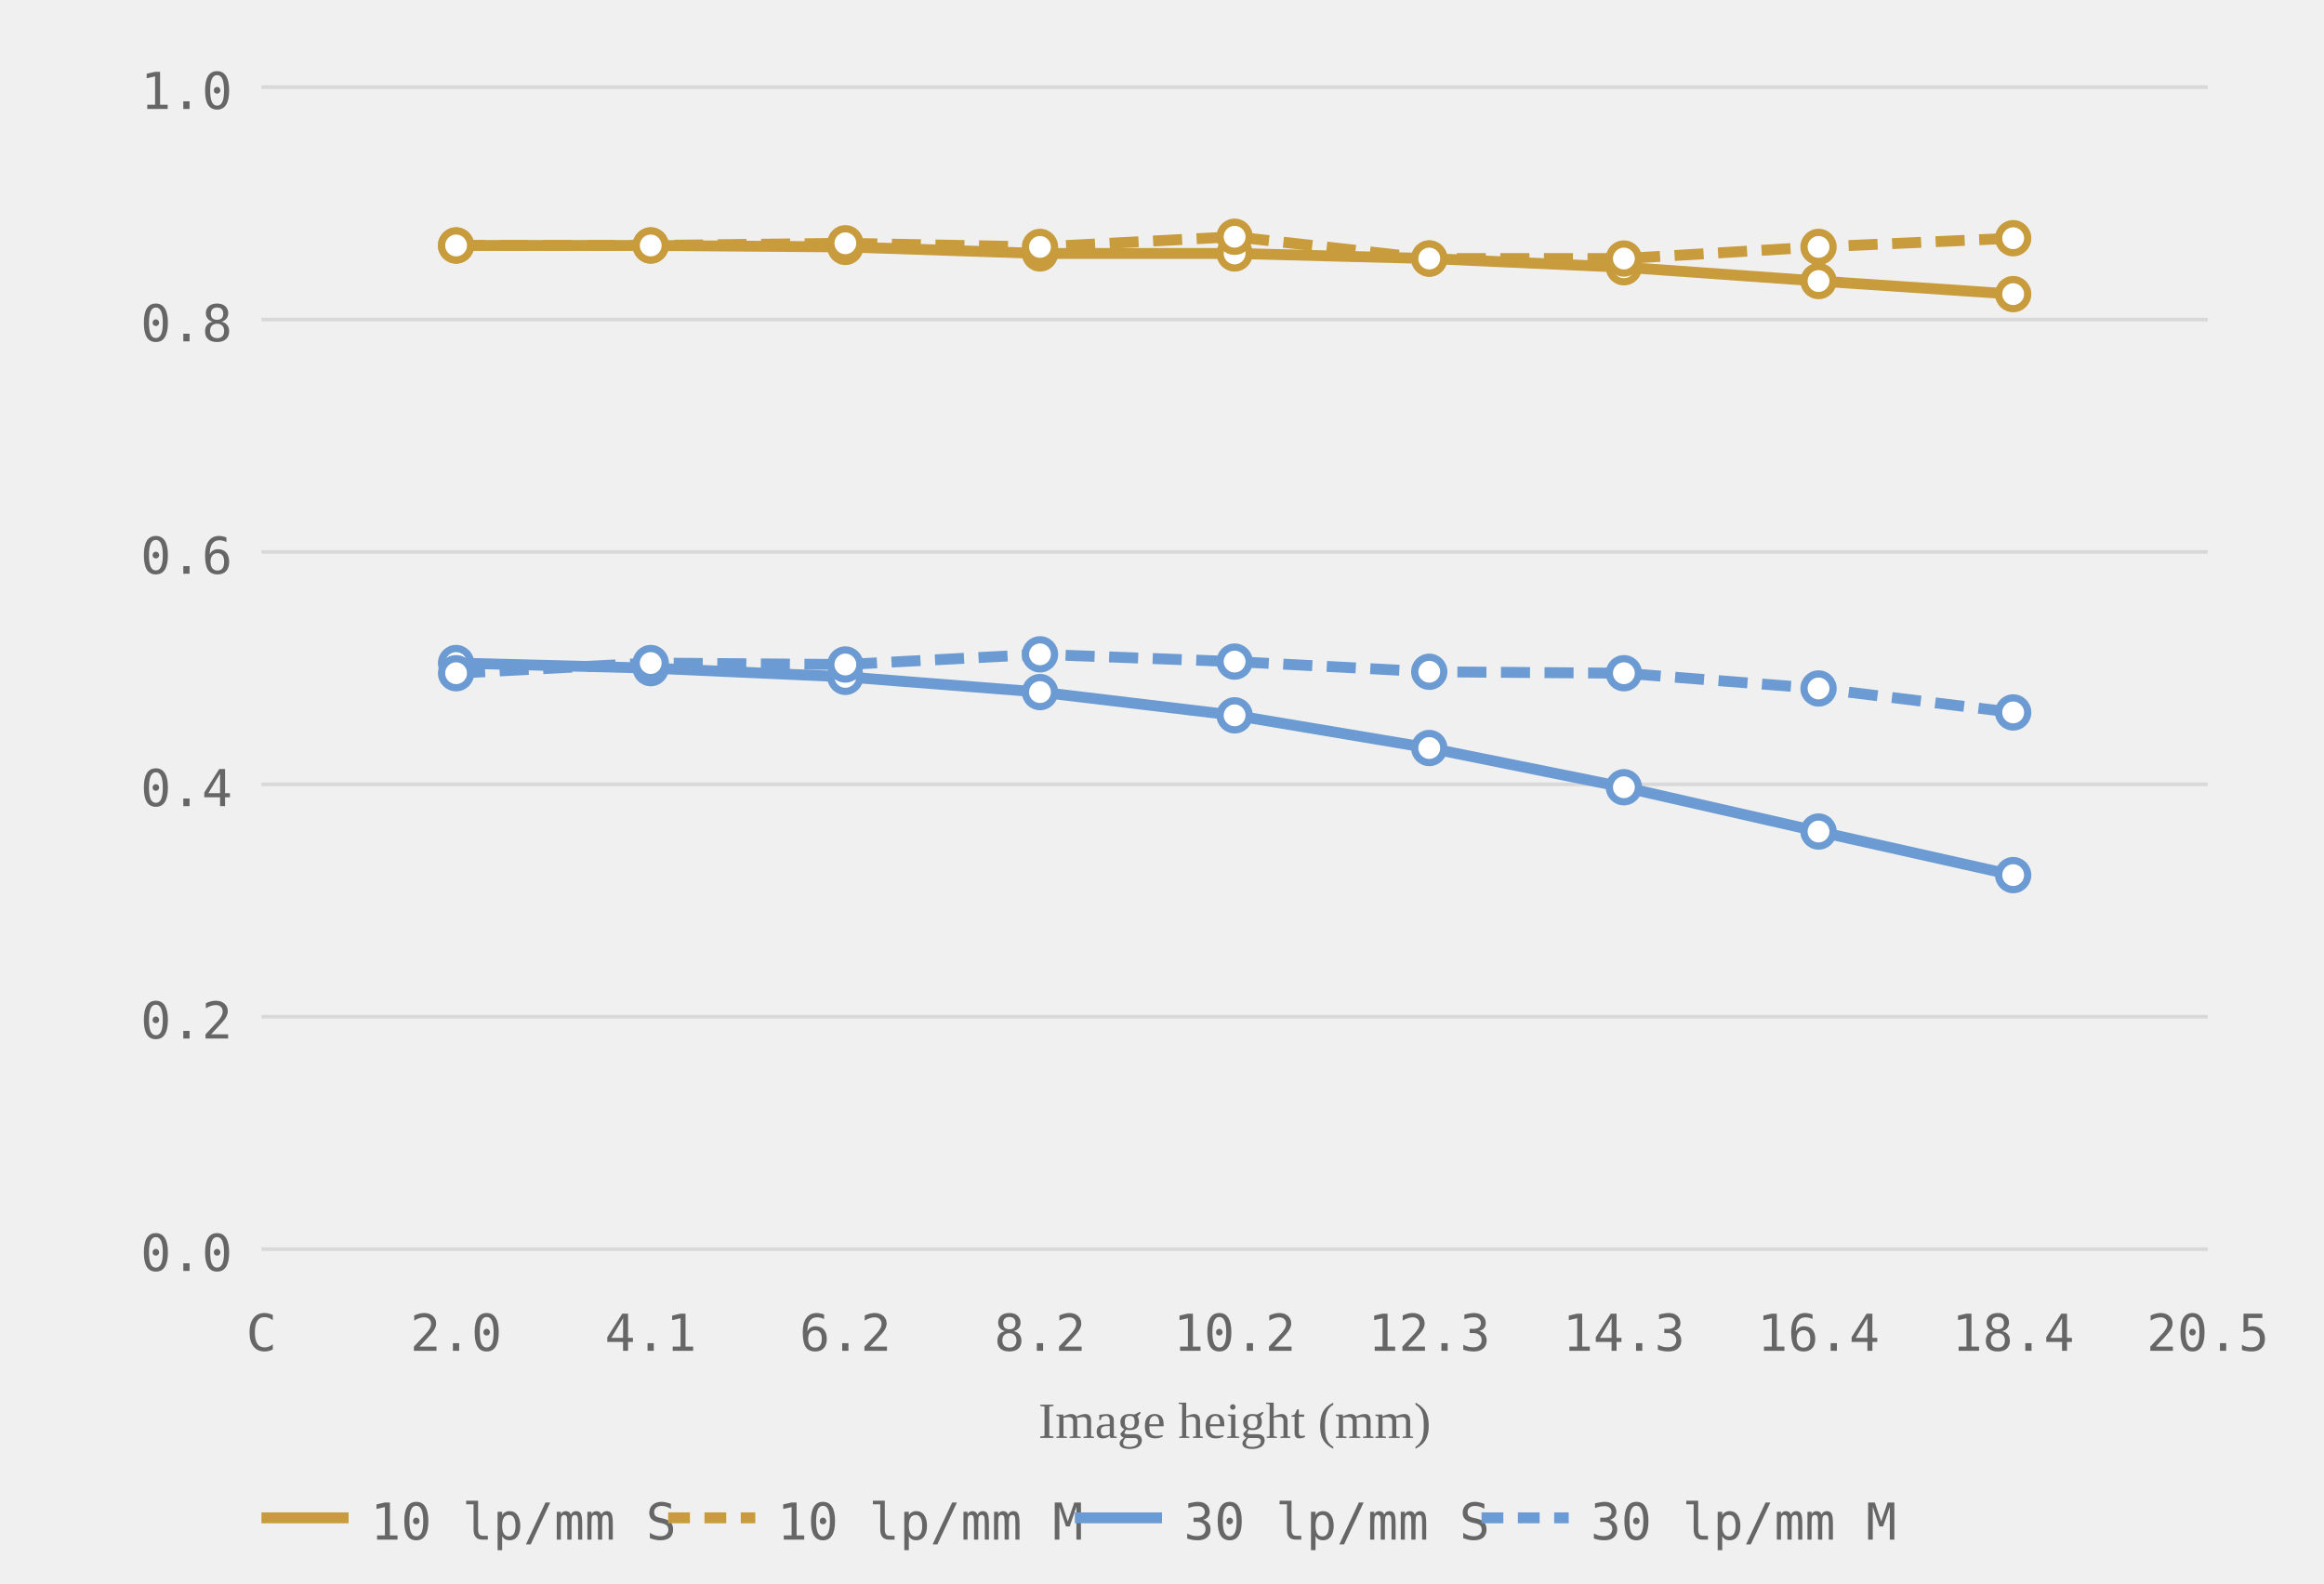
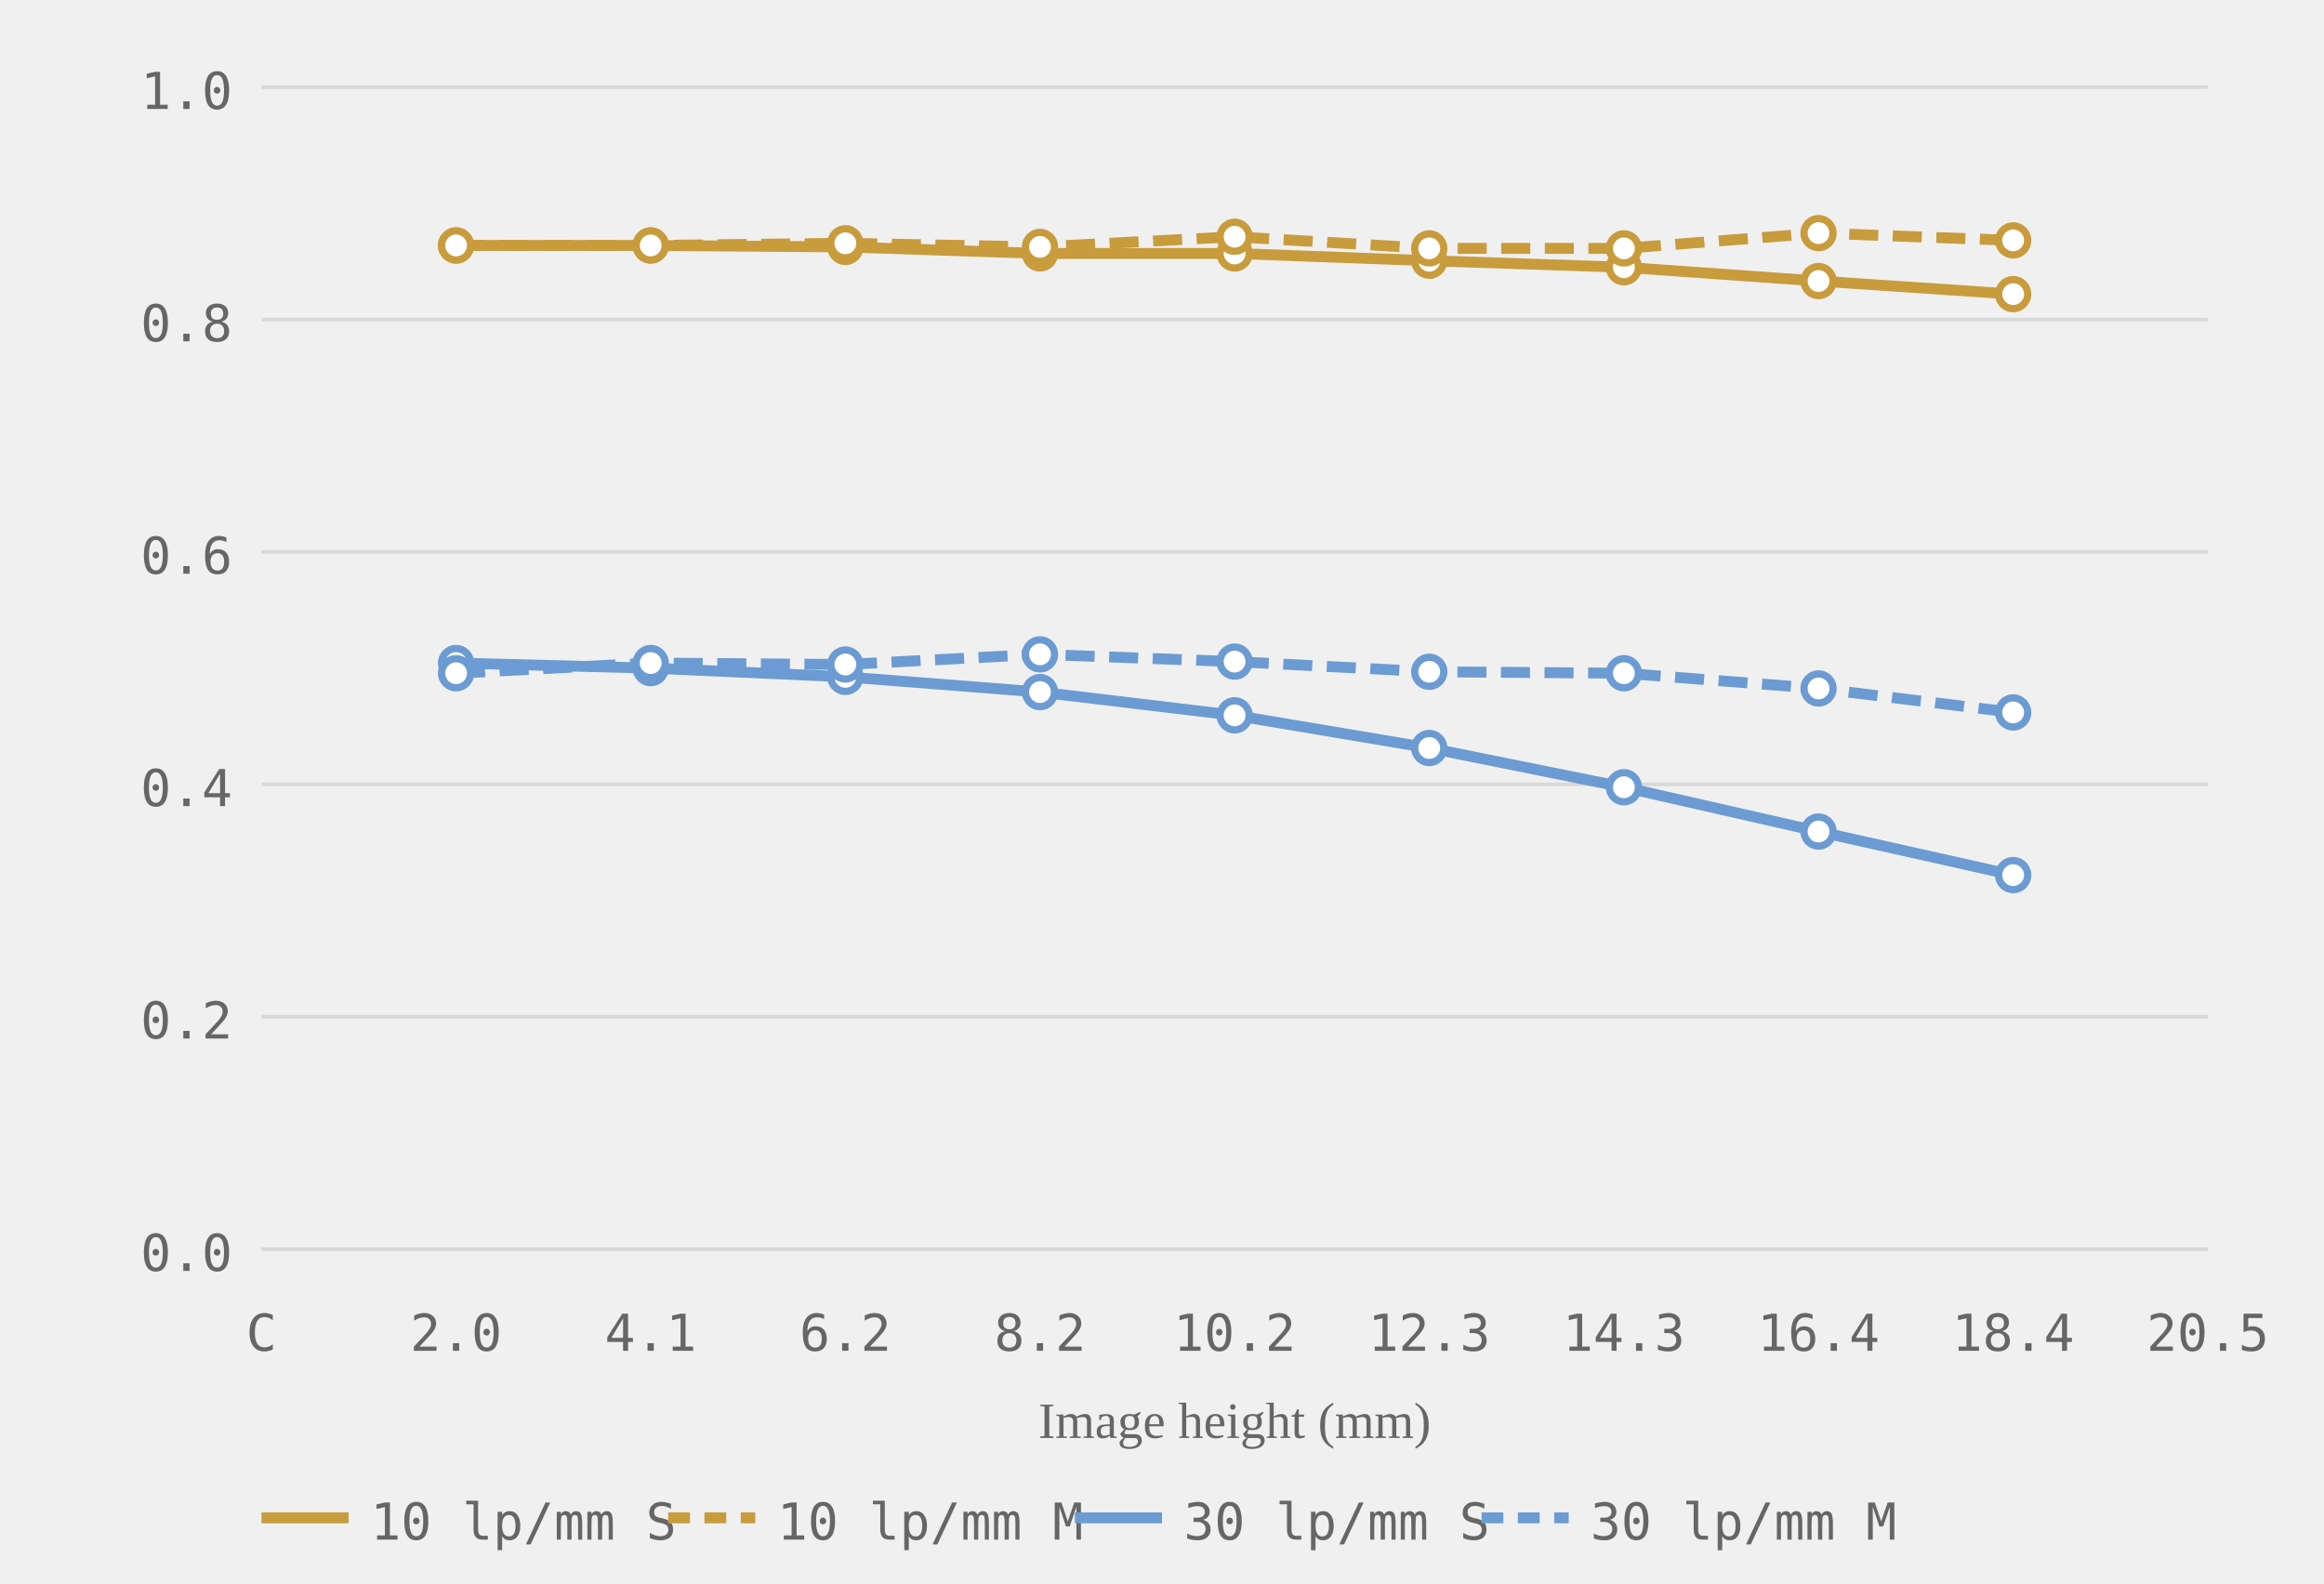
<svg xmlns="http://www.w3.org/2000/svg" viewBox="0 0 320 218" role="img" aria-label="MTF chart, generated from readings">
  <style>.grid-line { stroke: #d8d8d8; stroke-width: 0.5; }.axis-label { font-size: 7px; fill: #666666; font-family: ui-monospace, monospace; }.axis-y { text-anchor: end; }.axis-x { text-anchor: middle; }.axis-title { font-size: 7px; fill: #666666; text-anchor: middle; }.curve { fill: none; stroke-width: 1.5; }.curve-m { stroke-dasharray: 4 2; }.dot { fill: white; stroke-width: 1; }.legend-text { font-size: 7px; fill: #666666; font-family: ui-monospace, monospace; }</style>
  <line class="grid-line" x1="36" y1="172.0" x2="304" y2="172.0" />
  <line class="grid-line" x1="36" y1="140.0" x2="304" y2="140.0" />
  <line class="grid-line" x1="36" y1="108.0" x2="304" y2="108.0" />
  <line class="grid-line" x1="36" y1="76.0" x2="304" y2="76.0" />
  <line class="grid-line" x1="36" y1="44.0" x2="304" y2="44.0" />
  <line class="grid-line" x1="36" y1="12.0" x2="304" y2="12.0" />
  <text class="axis-label axis-y" x="32" y="175.0">0.0</text>
  <text class="axis-label axis-y" x="32" y="143.0">0.2</text>
  <text class="axis-label axis-y" x="32" y="111.0">0.4</text>
  <text class="axis-label axis-y" x="32" y="79.0">0.6</text>
  <text class="axis-label axis-y" x="32" y="47.0">0.8</text>
  <text class="axis-label axis-y" x="32" y="15.0">1.0</text>
  <text class="axis-label axis-x" x="36.0" y="186">C</text>
  <text class="axis-label axis-x" x="62.8" y="186">2.0</text>
  <text class="axis-label axis-x" x="89.6" y="186">4.1</text>
  <text class="axis-label axis-x" x="116.4" y="186">6.2</text>
  <text class="axis-label axis-x" x="143.2" y="186">8.2</text>
  <text class="axis-label axis-x" x="170.0" y="186">10.2</text>
  <text class="axis-label axis-x" x="196.8" y="186">12.3</text>
  <text class="axis-label axis-x" x="223.6" y="186">14.3</text>
  <text class="axis-label axis-x" x="250.4" y="186">16.4</text>
  <text class="axis-label axis-x" x="277.2" y="186">18.4</text>
  <text class="axis-label axis-x" x="304.0" y="186">20.5</text>
  <text class="axis-title" x="170.0" y="198">Image height (mm)</text>
-   <polyline class="curve curve-10" style="stroke:#c89b3c" points="62.8,33.8 89.6,33.8 116.4,34.0 143.2,34.9 170.0,34.9 196.8,35.6 223.6,36.8 250.4,38.7 277.2,40.5" />
-   <polyline class="curve curve-10 curve-m" style="stroke:#c89b3c" points="62.8,33.8 89.6,33.8 116.4,33.5 143.2,34.0 170.0,32.6 196.8,35.6 223.6,35.6 250.4,34.0 277.2,32.8" stroke-dasharray="4 2" />
+   <polyline class="curve curve-10" style="stroke:#c89b3c" points="62.8,33.8 89.6,33.8 116.4,34.0 143.2,34.9 170.0,34.9 196.8,35.9 223.6,36.8 250.4,38.7 277.2,40.5" />
+   <polyline class="curve curve-10 curve-m" style="stroke:#c89b3c" points="62.8,33.8 89.6,33.8 116.4,33.5 143.2,34.0 170.0,32.6 196.8,34.2 223.6,34.2 250.4,32.1 277.2,33.1" stroke-dasharray="4 2" />
  <polyline class="curve curve-30" style="stroke:#6b9bd2" points="62.8,91.3 89.6,92.0 116.4,93.2 143.2,95.3 170.0,98.5 196.8,103.0 223.6,108.4 250.4,114.5 277.2,120.5" />
  <polyline class="curve curve-30 curve-m" style="stroke:#6b9bd2" points="62.8,92.7 89.6,91.3 116.4,91.5 143.2,90.1 170.0,91.1 196.8,92.5 223.6,92.7 250.4,94.8 277.2,98.1" stroke-dasharray="4 2" />
  <circle class="dot dot-10" style="stroke:#c89b3c" cx="62.8" cy="33.8" r="2" />
  <circle class="dot dot-10" style="stroke:#c89b3c" cx="89.6" cy="33.8" r="2" />
  <circle class="dot dot-10" style="stroke:#c89b3c" cx="116.4" cy="34.0" r="2" />
  <circle class="dot dot-10" style="stroke:#c89b3c" cx="143.2" cy="34.9" r="2" />
  <circle class="dot dot-10" style="stroke:#c89b3c" cx="170.0" cy="34.9" r="2" />
-   <circle class="dot dot-10" style="stroke:#c89b3c" cx="196.8" cy="35.6" r="2" />
+   <circle class="dot dot-10" style="stroke:#c89b3c" cx="196.8" cy="35.9" r="2" />
  <circle class="dot dot-10" style="stroke:#c89b3c" cx="223.6" cy="36.8" r="2" />
  <circle class="dot dot-10" style="stroke:#c89b3c" cx="250.4" cy="38.7" r="2" />
  <circle class="dot dot-10" style="stroke:#c89b3c" cx="277.2" cy="40.5" r="2" />
  <circle class="dot dot-10" style="stroke:#c89b3c" cx="62.8" cy="33.8" r="2" />
  <circle class="dot dot-10" style="stroke:#c89b3c" cx="89.6" cy="33.8" r="2" />
  <circle class="dot dot-10" style="stroke:#c89b3c" cx="116.4" cy="33.5" r="2" />
  <circle class="dot dot-10" style="stroke:#c89b3c" cx="143.2" cy="34.0" r="2" />
  <circle class="dot dot-10" style="stroke:#c89b3c" cx="170.0" cy="32.6" r="2" />
-   <circle class="dot dot-10" style="stroke:#c89b3c" cx="196.8" cy="35.6" r="2" />
-   <circle class="dot dot-10" style="stroke:#c89b3c" cx="223.6" cy="35.6" r="2" />
-   <circle class="dot dot-10" style="stroke:#c89b3c" cx="250.4" cy="34.0" r="2" />
-   <circle class="dot dot-10" style="stroke:#c89b3c" cx="277.2" cy="32.8" r="2" />
+   <circle class="dot dot-10" style="stroke:#c89b3c" cx="196.8" cy="34.2" r="2" />
+   <circle class="dot dot-10" style="stroke:#c89b3c" cx="223.6" cy="34.2" r="2" />
+   <circle class="dot dot-10" style="stroke:#c89b3c" cx="250.4" cy="32.1" r="2" />
+   <circle class="dot dot-10" style="stroke:#c89b3c" cx="277.2" cy="33.1" r="2" />
  <circle class="dot dot-30" style="stroke:#6b9bd2" cx="62.8" cy="91.3" r="2" />
  <circle class="dot dot-30" style="stroke:#6b9bd2" cx="89.6" cy="92.0" r="2" />
  <circle class="dot dot-30" style="stroke:#6b9bd2" cx="116.4" cy="93.2" r="2" />
  <circle class="dot dot-30" style="stroke:#6b9bd2" cx="143.2" cy="95.3" r="2" />
  <circle class="dot dot-30" style="stroke:#6b9bd2" cx="170.0" cy="98.5" r="2" />
  <circle class="dot dot-30" style="stroke:#6b9bd2" cx="196.8" cy="103.0" r="2" />
  <circle class="dot dot-30" style="stroke:#6b9bd2" cx="223.6" cy="108.4" r="2" />
  <circle class="dot dot-30" style="stroke:#6b9bd2" cx="250.4" cy="114.5" r="2" />
  <circle class="dot dot-30" style="stroke:#6b9bd2" cx="277.2" cy="120.5" r="2" />
  <circle class="dot dot-30" style="stroke:#6b9bd2" cx="62.8" cy="92.7" r="2" />
  <circle class="dot dot-30" style="stroke:#6b9bd2" cx="89.6" cy="91.3" r="2" />
  <circle class="dot dot-30" style="stroke:#6b9bd2" cx="116.4" cy="91.5" r="2" />
  <circle class="dot dot-30" style="stroke:#6b9bd2" cx="143.2" cy="90.1" r="2" />
  <circle class="dot dot-30" style="stroke:#6b9bd2" cx="170.0" cy="91.1" r="2" />
  <circle class="dot dot-30" style="stroke:#6b9bd2" cx="196.8" cy="92.5" r="2" />
  <circle class="dot dot-30" style="stroke:#6b9bd2" cx="223.6" cy="92.7" r="2" />
  <circle class="dot dot-30" style="stroke:#6b9bd2" cx="250.4" cy="94.8" r="2" />
  <circle class="dot dot-30" style="stroke:#6b9bd2" cx="277.2" cy="98.1" r="2" />
  <line x1="36" y1="209" x2="48" y2="209" stroke="#c89b3c" stroke-width="1.5" />
  <text class="legend-text" x="51" y="212">10 lp/mm S</text>
  <line x1="92" y1="209" x2="104" y2="209" stroke="#c89b3c" stroke-width="1.5" stroke-dasharray="3 2" />
  <text class="legend-text" x="107" y="212">10 lp/mm M</text>
  <line x1="148" y1="209" x2="160" y2="209" stroke="#6b9bd2" stroke-width="1.5" />
  <text class="legend-text" x="163" y="212">30 lp/mm S</text>
  <line x1="204" y1="209" x2="216" y2="209" stroke="#6b9bd2" stroke-width="1.5" stroke-dasharray="3 2" />
  <text class="legend-text" x="219" y="212">30 lp/mm M</text>
</svg>
